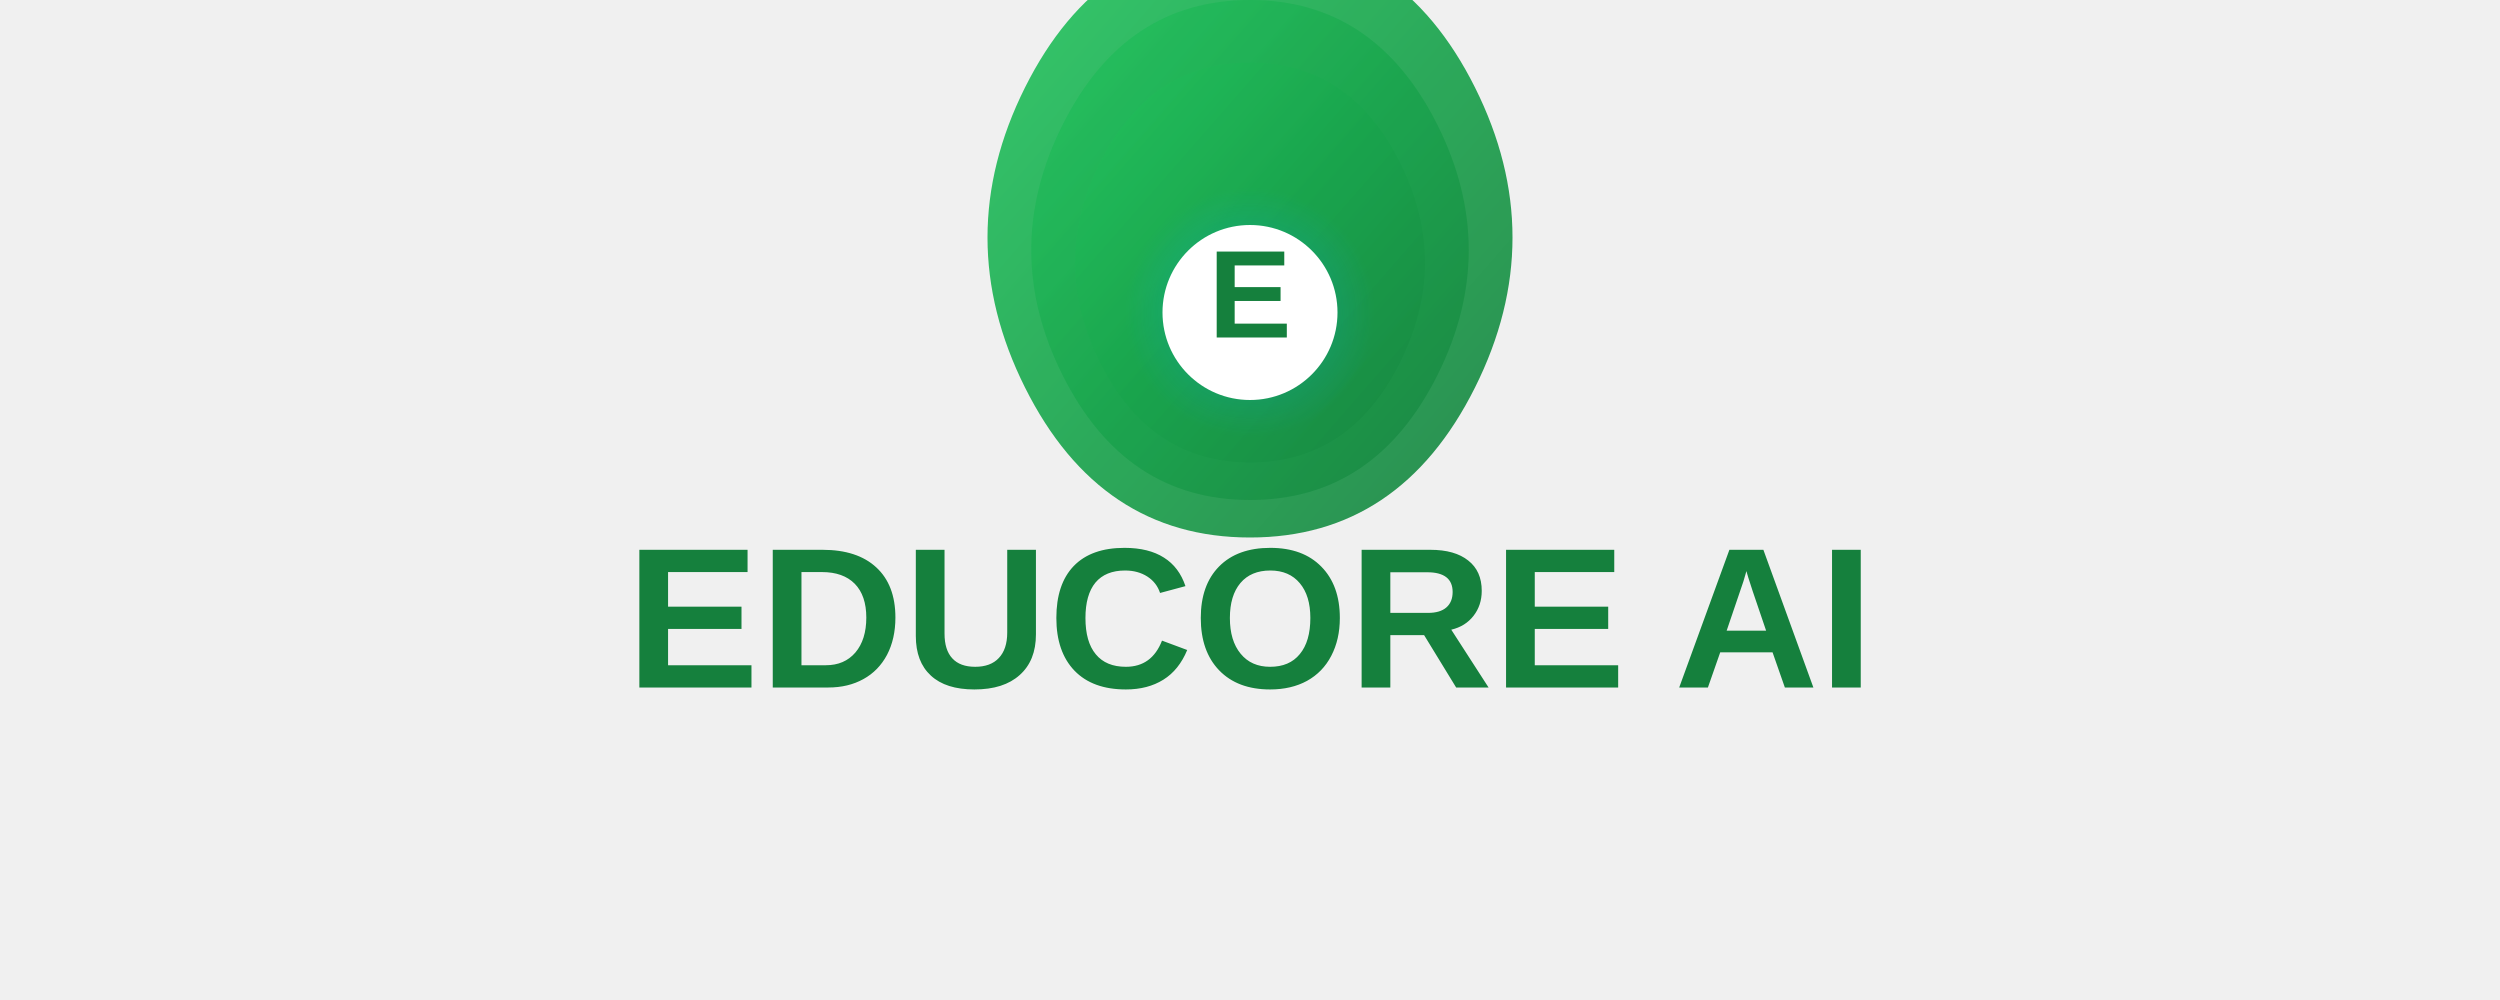
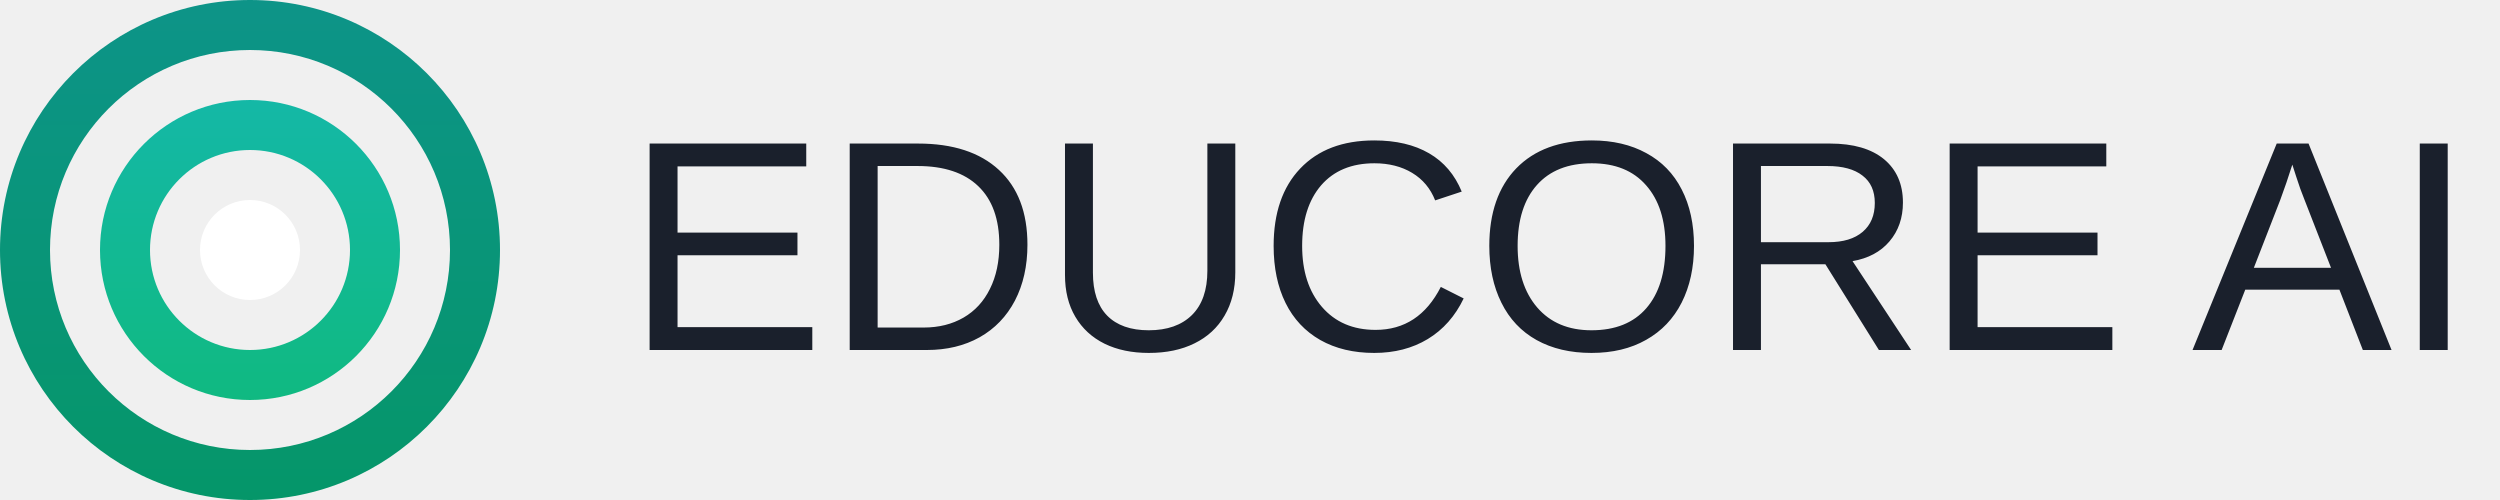
- <svg xmlns="http://www.w3.org/2000/svg" width="200" height="80" viewBox="0 0 200 80">
+ <svg xmlns="http://www.w3.org/2000/svg" width="200" height="40" viewBox="0 0 200 40" fill="none">
+   <rect width="200" height="40" fill="transparent" />
+   <g>
+     <path d="M20 0C8.954 0 0 8.954 0 20C0 31.046 8.954 40 20 40C31.046 40 40 31.046 40 20C40 8.954 31.046 0 20 0ZM20 4C28.837 4 36 11.163 36 20C36 28.837 28.837 36 20 36C11.163 36 4 28.837 4 20C4 11.163 11.163 4 20 4Z" fill="url(#paint0_linear_1_2)" />
+     <path d="M20 8C13.373 8 8 13.373 8 20C8 26.627 13.373 32 20 32C26.627 32 32 26.627 32 20C32 13.373 26.627 8 20 8ZM20 12C24.418 12 28 15.582 28 20C28 24.418 24.418 28 20 28C15.582 28 12 24.418 12 20C12 15.582 15.582 12 20 12Z" fill="url(#paint1_linear_1_2)" />
+     <path d="M20 16C17.791 16 16 17.791 16 20C16 22.209 17.791 24 20 24C22.209 24 24 22.209 24 20C24 17.791 22.209 16 20 16Z" fill="white" />
+     <text x="50" y="28" font-family="Arial, sans-serif" font-size="24" fill="#1A202C">EDUCORE AI</text>
+   </g>
  <defs>
-     <linearGradient id="lightGradient" x1="0%" y1="0%" x2="100%" y2="100%">
-       <stop offset="0%" style="stop-color:#22c55e;stop-opacity:1" />
-       <stop offset="50%" style="stop-color:#16a34a;stop-opacity:1" />
-       <stop offset="100%" style="stop-color:#15803d;stop-opacity:1" />
+     <linearGradient id="paint0_linear_1_2" x1="20" y1="0" x2="20" y2="40" gradientUnits="userSpaceOnUse">
+       <stop stop-color="#0D9488" />
+       <stop offset="1" stop-color="#059669" />
    </linearGradient>
-     <radialGradient id="lightGlow" cx="50%" cy="50%" r="50%">
-       <stop offset="0%" style="stop-color:#0ea5e9;stop-opacity:0.4" />
-       <stop offset="100%" style="stop-color:#0ea5e9;stop-opacity:0" />
-     </radialGradient>
+     <linearGradient id="paint1_linear_1_2" x1="20" y1="8" x2="20" y2="32" gradientUnits="userSpaceOnUse">
+       <stop stop-color="#14B8A6" />
+       <stop offset="1" stop-color="#10B981" />
+     </linearGradient>
  </defs>
-   <g transform="translate(100, 25)">
-     <path d="M-18,-18 Q-24,-6 -18,6 Q-12,18 0,18 Q12,18 18,6 Q24,-6 18,-18 Q12,-30 0,-30 Q-12,-30 -18,-18 Z" fill="url(#lightGradient)" opacity="0.9" />
-     <path d="M-15,-15 Q-20,-5 -15,5 Q-10,15 0,15 Q10,15 15,5 Q20,-5 15,-15 Q10,-25 0,-25 Q-10,-25 -15,-15 Z" fill="url(#lightGradient)" opacity="0.7" />
-     <path d="M-12,-12 Q-16,-4 -12,4 Q-8,12 0,12 Q8,12 12,4 Q16,-4 12,-12 Q8,-20 0,-20 Q-8,-20 -12,-12 Z" fill="url(#lightGradient)" opacity="0.5" />
-     <circle cx="0" cy="0" r="10" fill="url(#lightGlow)" />
-     <circle cx="0" cy="0" r="7" fill="white" />
-     <text x="0" y="2" text-anchor="middle" font-family="Arial, sans-serif" font-size="10" font-weight="bold" fill="#15803d">E</text>
-   </g>
-   <text x="100" y="55" text-anchor="middle" font-family="Arial, sans-serif" font-size="16" font-weight="bold" fill="#15803d">EDUCORE AI</text>
</svg>
